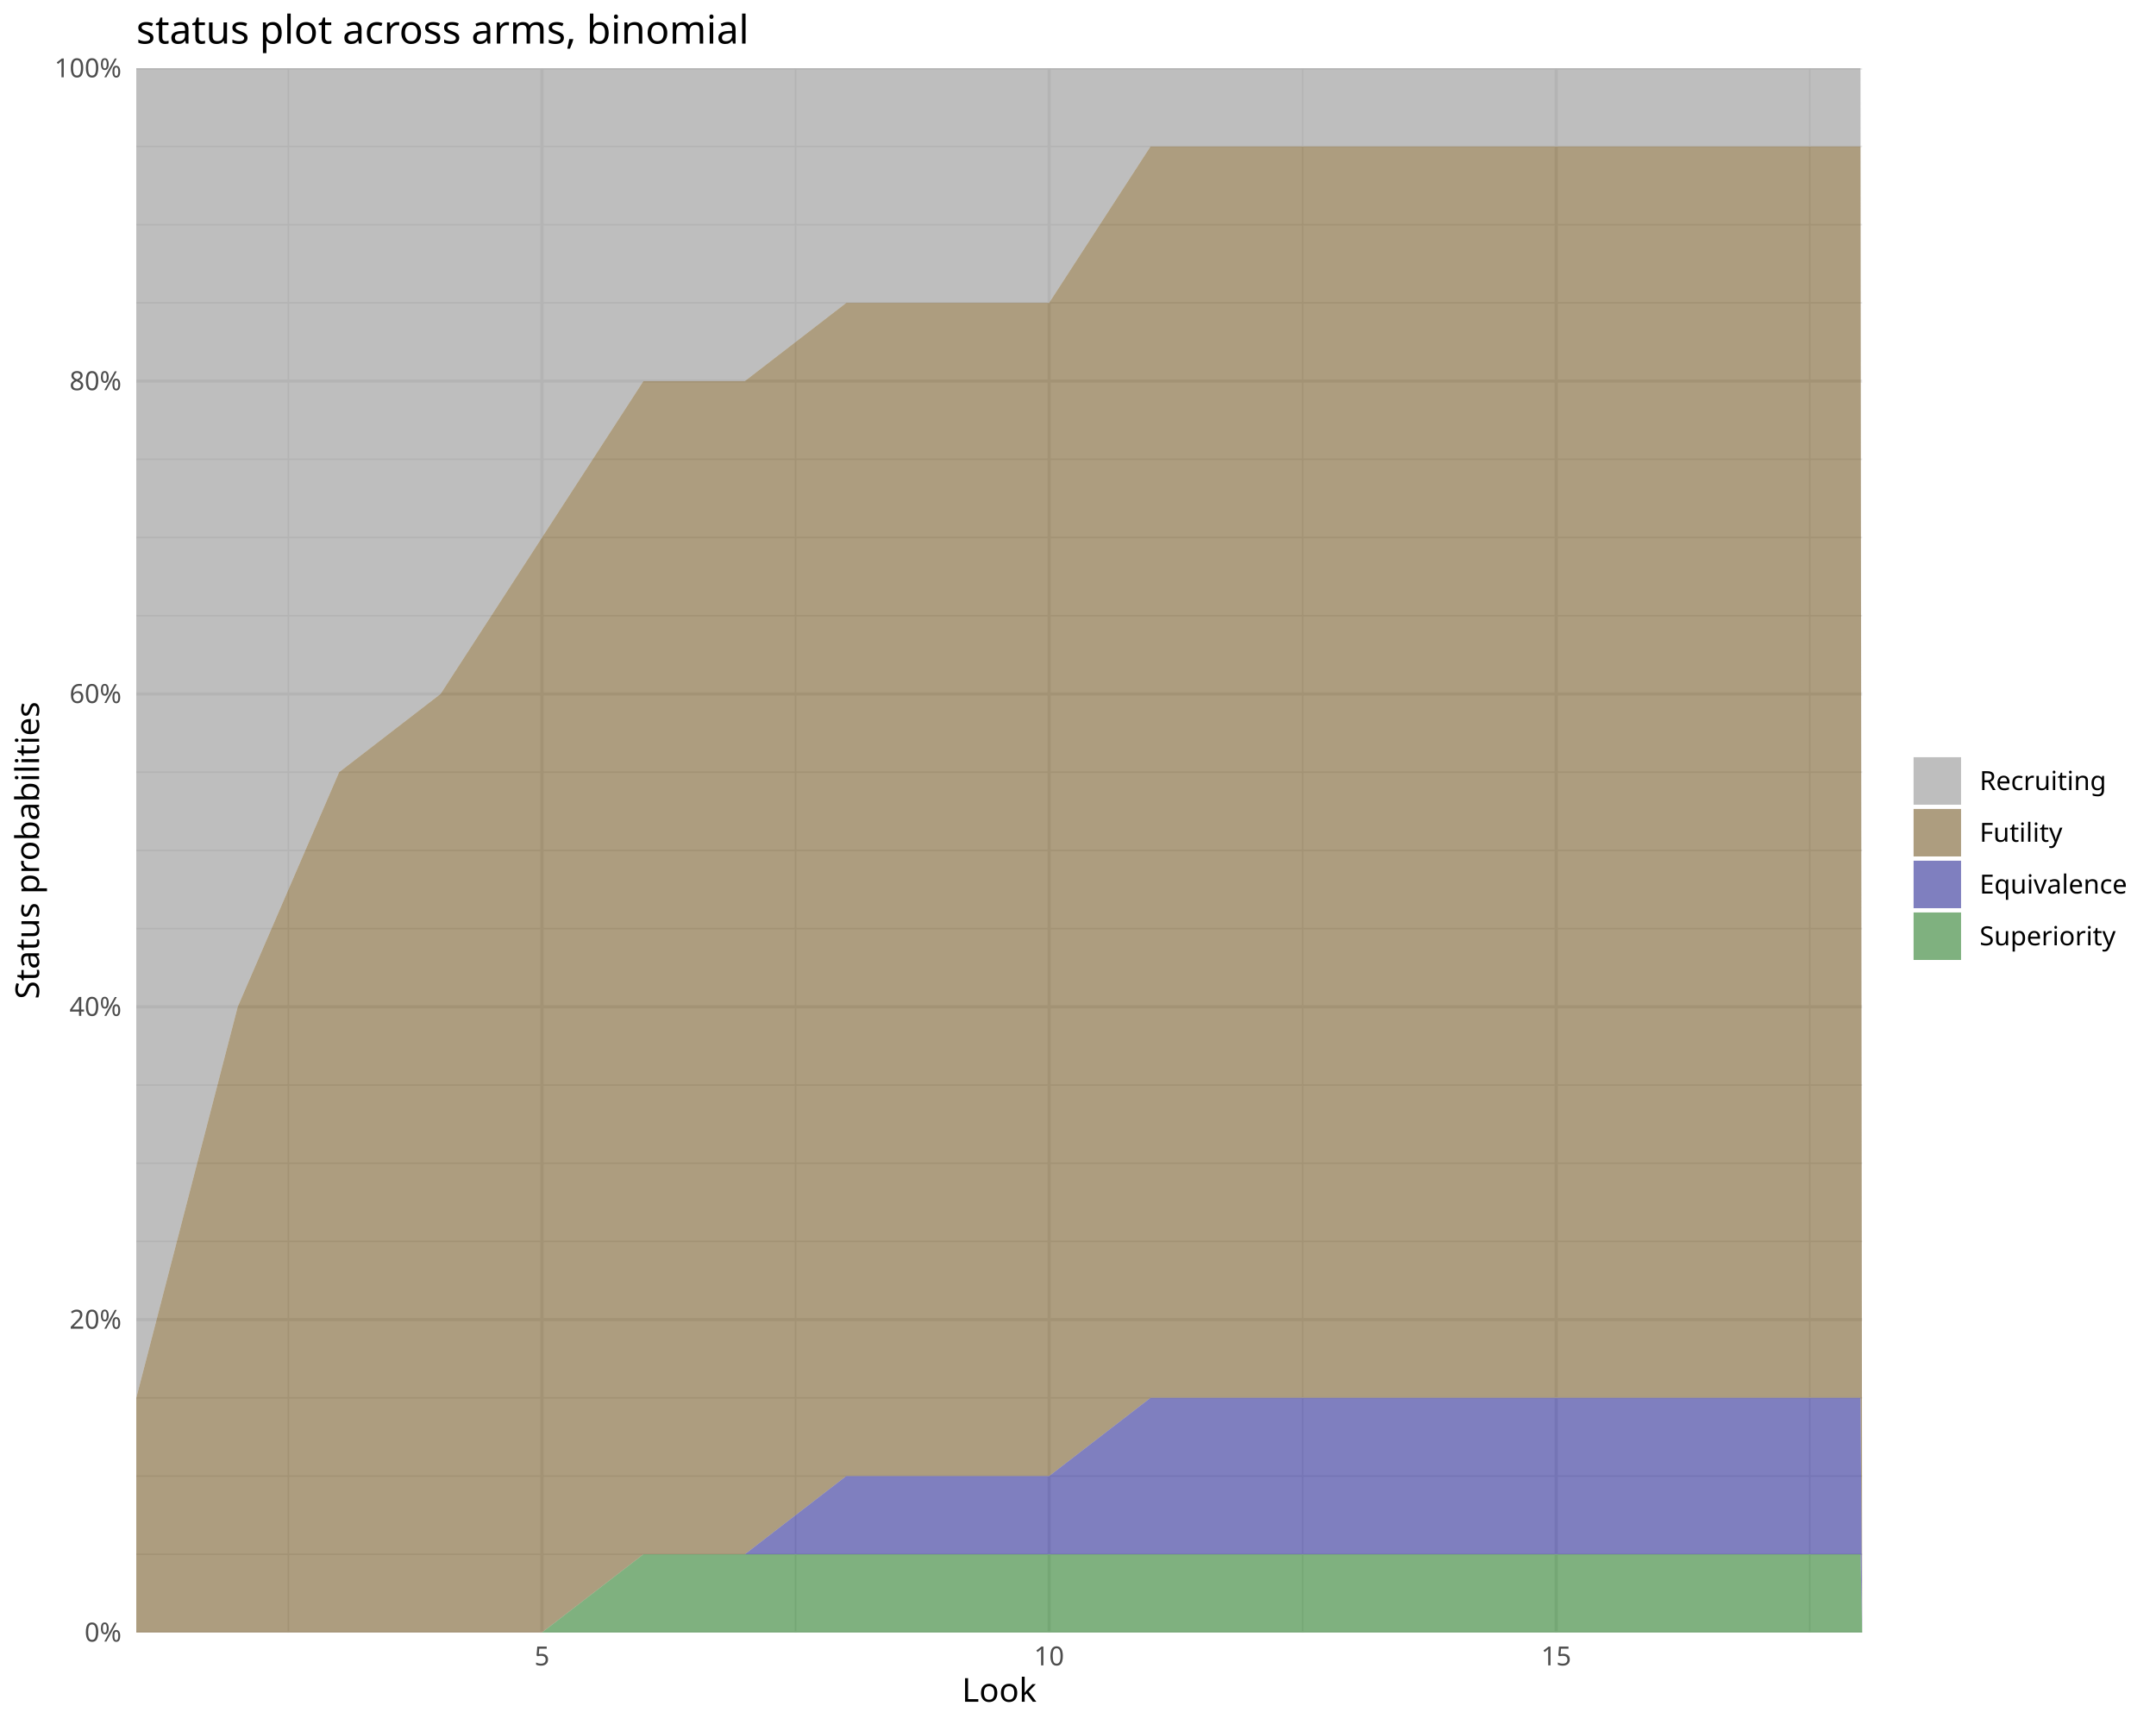
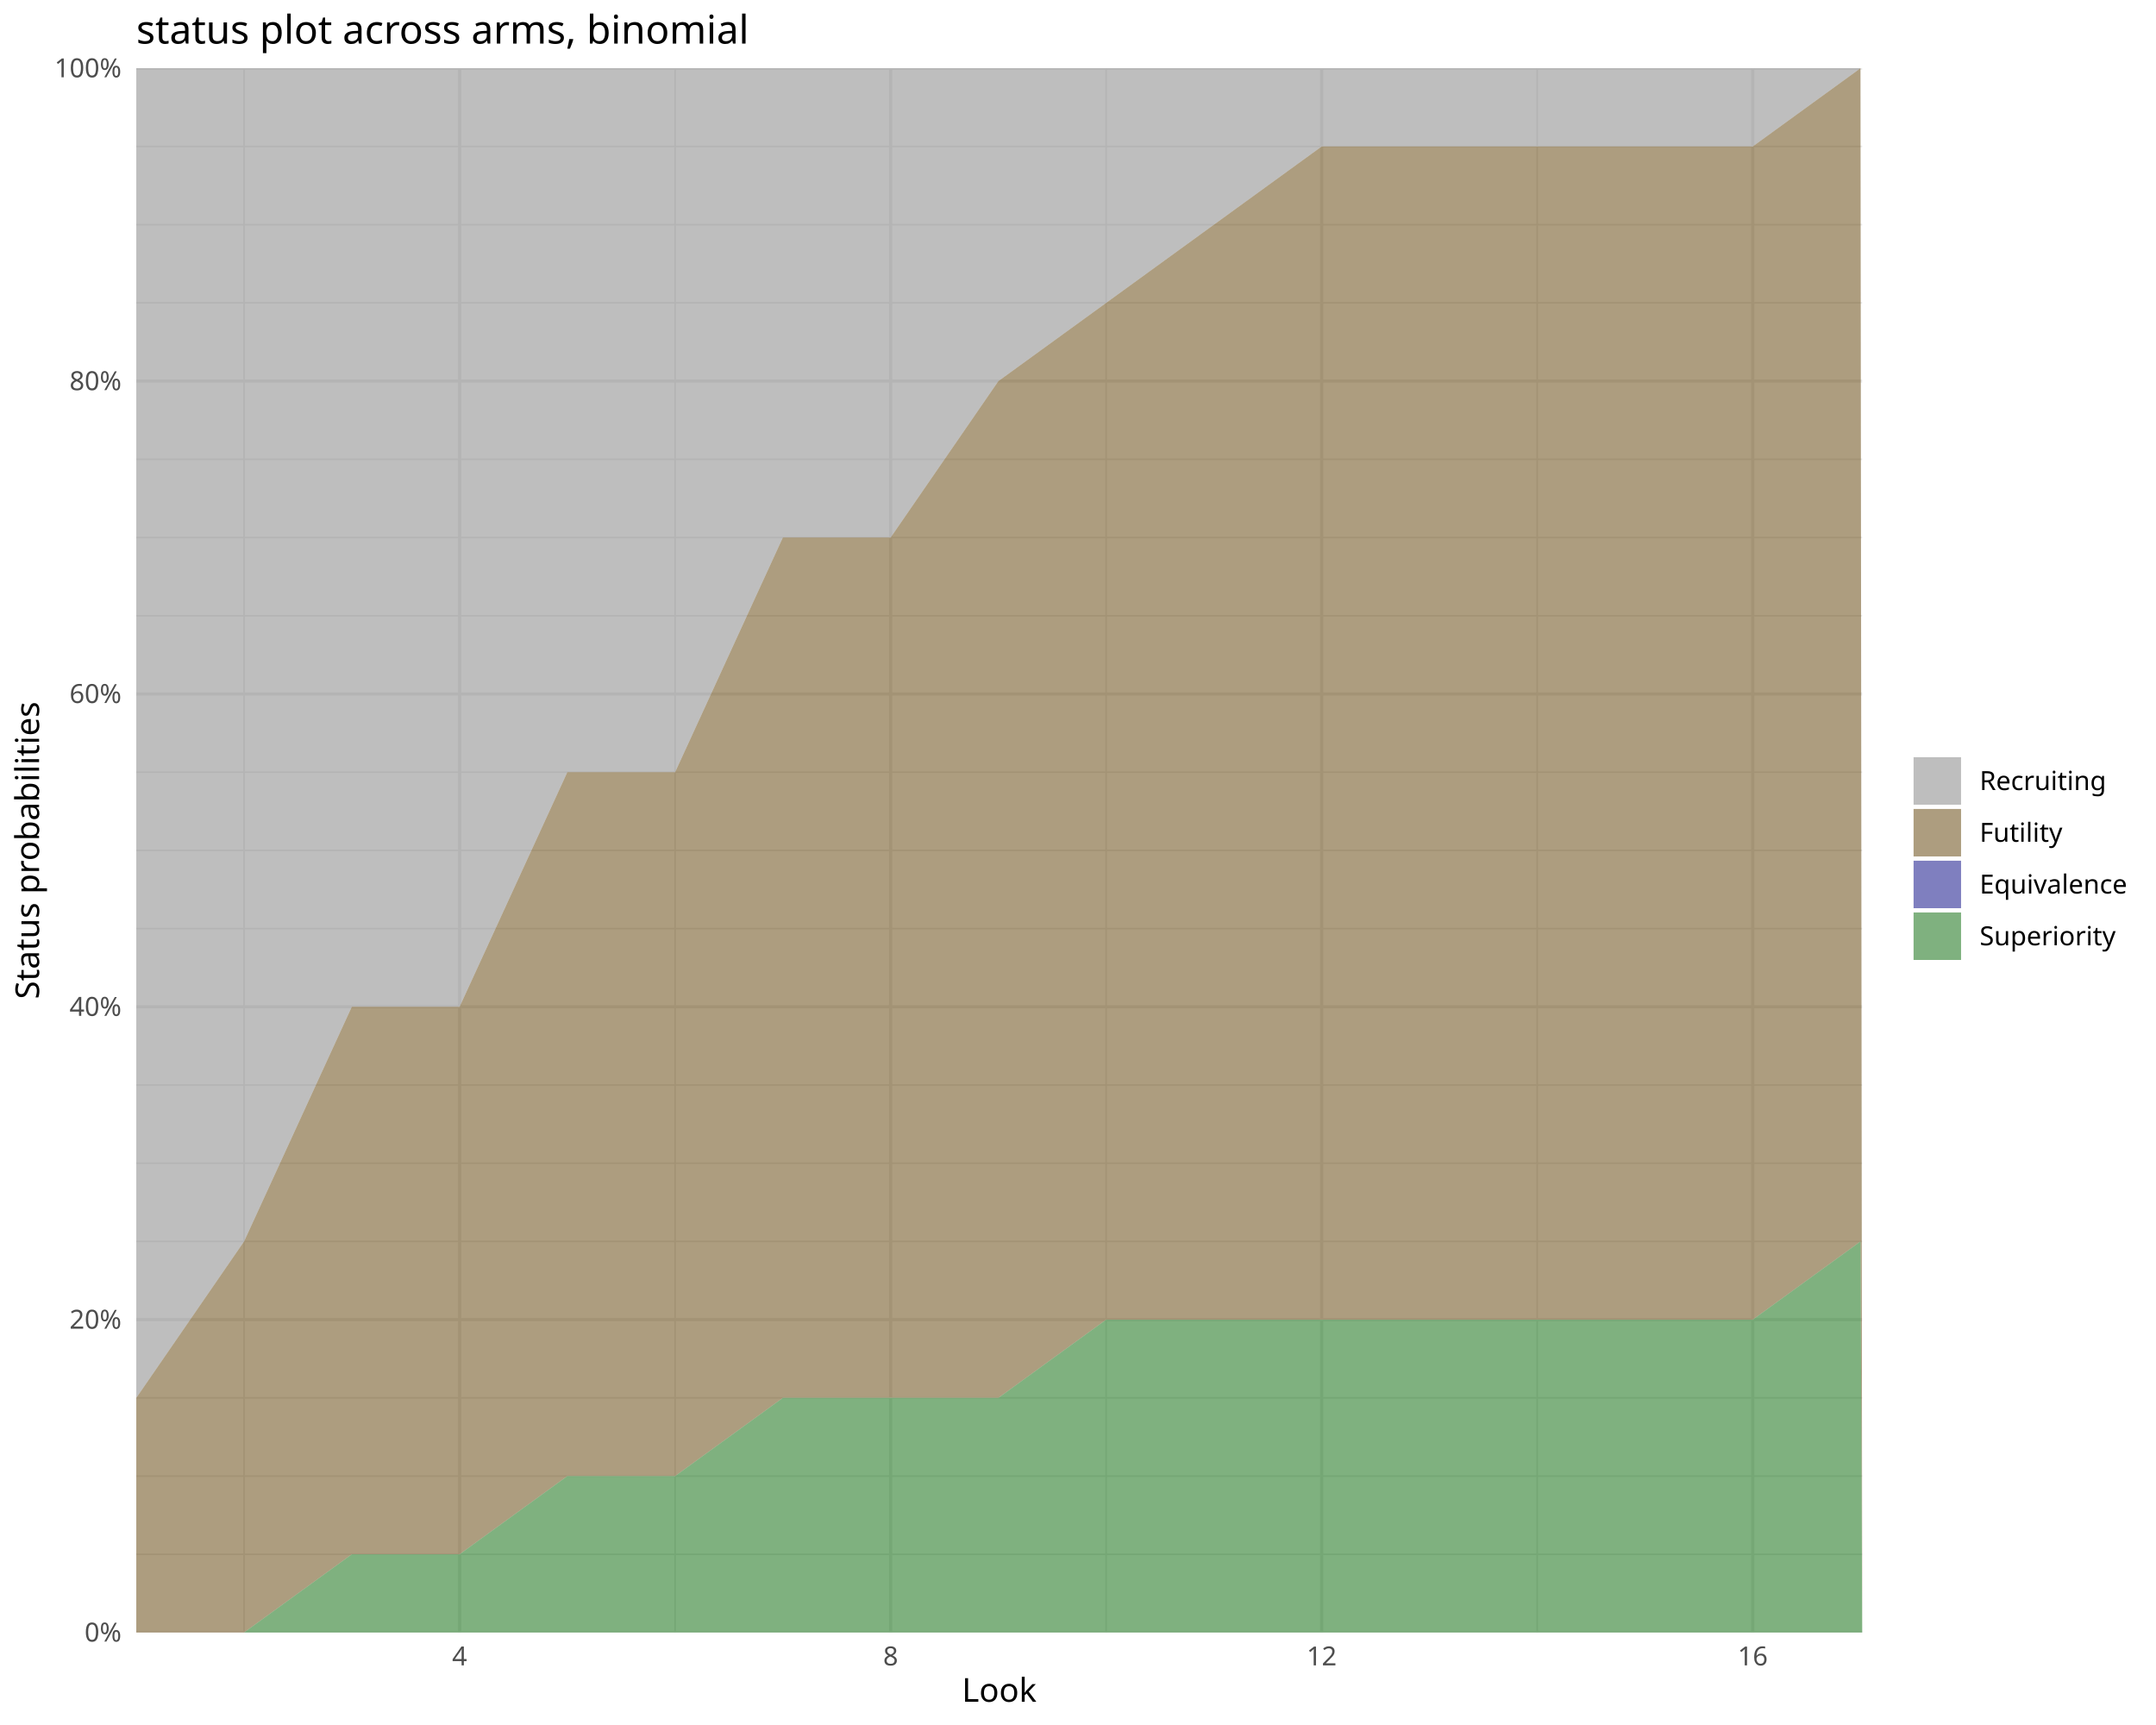
<svg xmlns="http://www.w3.org/2000/svg" class="svglite" data-engine-version="2.0" width="720.00pt" height="576.00pt" viewBox="0 0 720.00 576.00">
  <defs>
    <style type="text/css">
    .svglite line, .svglite polyline, .svglite polygon, .svglite path, .svglite rect, .svglite circle {
      fill: none;
      stroke: #000000;
      stroke-linecap: round;
      stroke-linejoin: round;
      stroke-miterlimit: 10.00;
    }
  </style>
  </defs>
  <rect width="100%" height="100%" style="stroke: none; fill: #FFFFFF;" />
  <defs>
    <clipPath id="cpMC4wMHw3MjAuMDB8MC4wMHw1NzYuMDA=">
      <rect x="0.00" y="0.00" width="720.00" height="576.00" />
    </clipPath>
  </defs>
  <g clip-path="url(#cpMC4wMHw3MjAuMDB8MC4wMHw1NzYuMDA=)">
</g>
  <defs>
    <clipPath id="cpNDUuNTF8NjIxLjg5fDIyLjc4fDU0NS4xMQ==">
      <rect x="45.51" y="22.78" width="576.38" height="522.33" />
    </clipPath>
  </defs>
  <g clip-path="url(#cpNDUuNTF8NjIxLjg5fDIyLjc4fDU0NS4xMQ==)">
    <polyline points="45.51,519.00 621.89,519.00 " style="stroke-width: 0.53; stroke: #EBEBEB; stroke-linecap: butt;" />
    <polyline points="45.51,492.88 621.89,492.88 " style="stroke-width: 0.53; stroke: #EBEBEB; stroke-linecap: butt;" />
    <polyline points="45.51,466.76 621.89,466.76 " style="stroke-width: 0.53; stroke: #EBEBEB; stroke-linecap: butt;" />
    <polyline points="45.51,414.53 621.89,414.53 " style="stroke-width: 0.53; stroke: #EBEBEB; stroke-linecap: butt;" />
    <polyline points="45.51,388.41 621.89,388.41 " style="stroke-width: 0.53; stroke: #EBEBEB; stroke-linecap: butt;" />
    <polyline points="45.51,362.30 621.89,362.30 " style="stroke-width: 0.53; stroke: #EBEBEB; stroke-linecap: butt;" />
    <polyline points="45.51,310.06 621.89,310.06 " style="stroke-width: 0.53; stroke: #EBEBEB; stroke-linecap: butt;" />
    <polyline points="45.51,283.95 621.89,283.95 " style="stroke-width: 0.53; stroke: #EBEBEB; stroke-linecap: butt;" />
    <polyline points="45.51,257.83 621.89,257.83 " style="stroke-width: 0.53; stroke: #EBEBEB; stroke-linecap: butt;" />
    <polyline points="45.51,205.60 621.89,205.60 " style="stroke-width: 0.53; stroke: #EBEBEB; stroke-linecap: butt;" />
    <polyline points="45.51,179.48 621.89,179.48 " style="stroke-width: 0.53; stroke: #EBEBEB; stroke-linecap: butt;" />
    <polyline points="45.51,153.37 621.89,153.37 " style="stroke-width: 0.53; stroke: #EBEBEB; stroke-linecap: butt;" />
    <polyline points="45.51,101.13 621.89,101.13 " style="stroke-width: 0.53; stroke: #EBEBEB; stroke-linecap: butt;" />
    <polyline points="45.51,75.02 621.89,75.02 " style="stroke-width: 0.53; stroke: #EBEBEB; stroke-linecap: butt;" />
    <polyline points="45.51,48.90 621.89,48.90 " style="stroke-width: 0.53; stroke: #EBEBEB; stroke-linecap: butt;" />
-     <polyline points="96.32,545.11 96.32,22.78 " style="stroke-width: 0.53; stroke: #EBEBEB; stroke-linecap: butt;" />
-     <polyline points="265.67,545.11 265.67,22.78 " style="stroke-width: 0.53; stroke: #EBEBEB; stroke-linecap: butt;" />
-     <polyline points="435.03,545.11 435.03,22.78 " style="stroke-width: 0.53; stroke: #EBEBEB; stroke-linecap: butt;" />
-     <polyline points="604.38,545.11 604.38,22.78 " style="stroke-width: 0.53; stroke: #EBEBEB; stroke-linecap: butt;" />
+     <polyline points="81.50,545.11 81.50,22.78 " style="stroke-width: 0.53; stroke: #EBEBEB; stroke-linecap: butt;" />
+     <polyline points="225.45,545.11 225.45,22.78 " style="stroke-width: 0.53; stroke: #EBEBEB; stroke-linecap: butt;" />
+     <polyline points="369.40,545.11 369.40,22.78 " style="stroke-width: 0.53; stroke: #EBEBEB; stroke-linecap: butt;" />
+     <polyline points="513.35,545.11 513.35,22.78 " style="stroke-width: 0.53; stroke: #EBEBEB; stroke-linecap: butt;" />
    <polyline points="45.51,545.11 621.89,545.11 " style="stroke-width: 1.07; stroke: #EBEBEB; stroke-linecap: butt;" />
    <polyline points="45.51,440.65 621.89,440.65 " style="stroke-width: 1.07; stroke: #EBEBEB; stroke-linecap: butt;" />
    <polyline points="45.51,336.18 621.89,336.18 " style="stroke-width: 1.07; stroke: #EBEBEB; stroke-linecap: butt;" />
    <polyline points="45.51,231.72 621.89,231.72 " style="stroke-width: 1.07; stroke: #EBEBEB; stroke-linecap: butt;" />
    <polyline points="45.51,127.25 621.89,127.25 " style="stroke-width: 1.07; stroke: #EBEBEB; stroke-linecap: butt;" />
    <polyline points="45.51,22.78 621.89,22.78 " style="stroke-width: 1.07; stroke: #EBEBEB; stroke-linecap: butt;" />
-     <polyline points="181.00,545.11 181.00,22.78 " style="stroke-width: 1.07; stroke: #EBEBEB; stroke-linecap: butt;" />
-     <polyline points="350.35,545.11 350.35,22.78 " style="stroke-width: 1.07; stroke: #EBEBEB; stroke-linecap: butt;" />
-     <polyline points="519.70,545.11 519.70,22.78 " style="stroke-width: 1.07; stroke: #EBEBEB; stroke-linecap: butt;" />
-     <polygon points="45.51,22.78 46.09,22.78 78.81,22.78 79.38,22.78 79.96,22.78 112.68,22.78 113.25,22.78 113.83,22.78 146.55,22.78 147.13,22.78 147.70,22.78 180.42,22.78 181.00,22.78 181.57,22.78 214.29,22.78 214.87,22.78 215.44,22.78 248.16,22.78 248.74,22.78 249.31,22.78 282.03,22.78 282.61,22.78 283.18,22.78 315.90,22.78 316.48,22.78 317.05,22.78 349.77,22.78 350.35,22.78 350.92,22.78 383.64,22.78 384.22,22.78 384.80,22.78 417.51,22.78 418.09,22.78 418.67,22.78 451.39,22.78 451.96,22.78 452.54,22.78 485.26,22.78 485.83,22.78 486.41,22.78 519.13,22.78 519.70,22.78 520.28,22.78 553.00,22.78 553.57,22.78 554.15,22.78 586.87,22.78 587.44,22.78 588.02,22.78 620.74,22.78 621.31,22.78 621.89,545.11 621.31,48.90 620.74,48.90 588.02,48.90 587.44,48.90 586.87,48.90 554.15,48.90 553.57,48.90 553.00,48.90 520.28,48.90 519.70,48.90 519.13,48.90 486.41,48.90 485.83,48.90 485.26,48.90 452.54,48.90 451.96,48.90 451.39,48.90 418.67,48.90 418.09,48.90 417.51,48.90 384.80,48.90 384.22,48.90 383.64,49.79 350.92,100.24 350.35,101.13 349.77,101.13 317.05,101.13 316.48,101.13 315.90,101.13 283.18,101.13 282.61,101.13 282.03,101.58 249.31,126.81 248.74,127.25 248.16,127.25 215.44,127.25 214.87,127.25 214.29,128.14 181.57,178.59 181.00,179.48 180.42,180.37 147.70,230.83 147.13,231.72 146.55,232.16 113.83,257.39 113.25,257.83 112.68,259.16 79.96,334.85 79.38,336.18 78.81,338.40 46.09,464.54 45.51,466.76 " style="stroke-width: 0.00; stroke: none; stroke-linecap: butt; fill: #7F7F7F; fill-opacity: 0.50;" />
-     <polyline points="45.51,22.78 46.09,22.78 78.81,22.78 79.38,22.78 79.96,22.78 112.68,22.78 113.25,22.78 113.83,22.78 146.55,22.78 147.13,22.78 147.70,22.78 180.42,22.78 181.00,22.78 181.57,22.78 214.29,22.78 214.87,22.78 215.44,22.78 248.16,22.78 248.74,22.78 249.31,22.78 282.03,22.78 282.61,22.78 283.18,22.78 315.90,22.78 316.48,22.78 317.05,22.78 349.77,22.78 350.35,22.78 350.92,22.78 383.64,22.78 384.22,22.78 384.80,22.78 417.51,22.78 418.09,22.78 418.67,22.78 451.39,22.78 451.96,22.78 452.54,22.78 485.26,22.78 485.83,22.78 486.41,22.78 519.13,22.78 519.70,22.78 520.28,22.78 553.00,22.78 553.57,22.78 554.15,22.78 586.87,22.78 587.44,22.78 588.02,22.78 620.74,22.78 621.31,22.78 " style="stroke-width: 1.07; stroke: none; stroke-linecap: butt;" />
-     <polygon points="45.51,466.76 46.09,464.54 78.81,338.40 79.38,336.18 79.96,334.85 112.68,259.16 113.25,257.83 113.83,257.39 146.55,232.16 147.13,231.72 147.70,230.83 180.42,180.37 181.00,179.48 181.57,178.59 214.29,128.14 214.87,127.25 215.44,127.25 248.16,127.25 248.74,127.25 249.31,126.81 282.03,101.58 282.61,101.13 283.18,101.13 315.90,101.13 316.48,101.13 317.05,101.13 349.77,101.13 350.35,101.13 350.92,100.24 383.64,49.79 384.22,48.90 384.80,48.90 417.51,48.90 418.09,48.90 418.67,48.90 451.39,48.90 451.96,48.90 452.54,48.90 485.26,48.90 485.83,48.90 486.41,48.90 519.13,48.90 519.70,48.90 520.28,48.90 553.00,48.90 553.57,48.90 554.15,48.90 586.87,48.90 587.44,48.90 588.02,48.90 620.74,48.90 621.31,48.90 621.89,545.11 621.31,466.76 620.74,466.76 588.02,466.76 587.44,466.76 586.87,466.76 554.15,466.76 553.57,466.76 553.00,466.76 520.28,466.76 519.70,466.76 519.13,466.76 486.41,466.76 485.83,466.76 485.26,466.76 452.54,466.76 451.96,466.76 451.39,466.76 418.67,466.76 418.09,466.76 417.51,466.76 384.80,466.76 384.22,466.76 383.64,467.21 350.92,492.44 350.35,492.88 349.77,492.88 317.05,492.88 316.48,492.88 315.90,492.88 283.18,492.88 282.61,492.88 282.03,493.32 249.31,518.55 248.74,519.00 248.16,519.00 215.44,519.00 214.87,519.00 214.29,519.44 181.57,544.67 181.00,545.11 180.42,545.11 147.70,545.11 147.13,545.11 146.55,545.11 113.83,545.11 113.25,545.11 112.68,545.11 79.96,545.11 79.38,545.11 78.81,545.11 46.09,545.11 45.51,545.11 " style="stroke-width: 0.00; stroke: none; stroke-linecap: butt; fill: #5C3D00; fill-opacity: 0.50;" />
-     <polyline points="45.51,466.76 46.09,464.54 78.81,338.40 79.38,336.18 79.96,334.85 112.68,259.16 113.25,257.83 113.83,257.39 146.55,232.16 147.13,231.72 147.70,230.83 180.42,180.37 181.00,179.48 181.57,178.59 214.29,128.14 214.87,127.25 215.44,127.25 248.16,127.25 248.74,127.25 249.31,126.81 282.03,101.58 282.61,101.13 283.18,101.13 315.90,101.13 316.48,101.13 317.05,101.13 349.77,101.13 350.35,101.13 350.92,100.24 383.64,49.79 384.22,48.90 384.80,48.90 417.51,48.90 418.09,48.90 418.67,48.90 451.39,48.90 451.96,48.90 452.54,48.90 485.26,48.90 485.83,48.90 486.41,48.90 519.13,48.90 519.70,48.90 520.28,48.90 553.00,48.90 553.57,48.90 554.15,48.90 586.87,48.90 587.44,48.90 588.02,48.90 620.74,48.90 621.31,48.90 " style="stroke-width: 1.07; stroke: none; stroke-linecap: butt;" />
-     <polygon points="45.51,545.11 46.09,545.11 78.81,545.11 79.38,545.11 79.96,545.11 112.68,545.11 113.25,545.11 113.83,545.11 146.55,545.11 147.13,545.11 147.70,545.11 180.42,545.11 181.00,545.11 181.57,544.67 214.29,519.44 214.87,519.00 215.44,519.00 248.16,519.00 248.74,519.00 249.31,518.55 282.03,493.32 282.61,492.88 283.18,492.88 315.90,492.88 316.48,492.88 317.05,492.88 349.77,492.88 350.35,492.88 350.92,492.44 383.64,467.21 384.22,466.76 384.80,466.76 417.51,466.76 418.09,466.76 418.67,466.76 451.39,466.76 451.96,466.76 452.54,466.76 485.26,466.76 485.83,466.76 486.41,466.76 519.13,466.76 519.70,466.76 520.28,466.76 553.00,466.76 553.57,466.76 554.15,466.76 586.87,466.76 587.44,466.76 588.02,466.76 620.74,466.76 621.31,466.76 621.89,545.11 621.31,519.00 620.74,519.00 588.02,519.00 587.44,519.00 586.87,519.00 554.15,519.00 553.57,519.00 553.00,519.00 520.28,519.00 519.70,519.00 519.13,519.00 486.41,519.00 485.83,519.00 485.26,519.00 452.54,519.00 451.96,519.00 451.39,519.00 418.67,519.00 418.09,519.00 417.51,519.00 384.80,519.00 384.22,519.00 383.64,519.00 350.92,519.00 350.35,519.00 349.77,519.00 317.05,519.00 316.48,519.00 315.90,519.00 283.18,519.00 282.61,519.00 282.03,519.00 249.31,519.00 248.74,519.00 248.16,519.00 215.44,519.00 214.87,519.00 214.29,519.44 181.57,544.67 181.00,545.11 180.42,545.11 147.70,545.11 147.13,545.11 146.55,545.11 113.83,545.11 113.25,545.11 112.68,545.11 79.96,545.11 79.38,545.11 78.81,545.11 46.09,545.11 45.51,545.11 " style="stroke-width: 0.00; stroke: none; stroke-linecap: butt; fill: #000080; fill-opacity: 0.50;" />
-     <polyline points="45.51,545.11 46.09,545.11 78.81,545.11 79.38,545.11 79.96,545.11 112.68,545.11 113.25,545.11 113.83,545.11 146.55,545.11 147.13,545.11 147.70,545.11 180.42,545.11 181.00,545.11 181.57,544.67 214.29,519.44 214.87,519.00 215.44,519.00 248.16,519.00 248.74,519.00 249.31,518.55 282.03,493.32 282.61,492.88 283.18,492.88 315.90,492.88 316.48,492.88 317.05,492.88 349.77,492.88 350.35,492.88 350.92,492.44 383.64,467.21 384.22,466.76 384.80,466.76 417.51,466.76 418.09,466.76 418.67,466.76 451.39,466.76 451.96,466.76 452.54,466.76 485.26,466.76 485.83,466.76 486.41,466.76 519.13,466.76 519.70,466.76 520.28,466.76 553.00,466.76 553.57,466.76 554.15,466.76 586.87,466.76 587.44,466.76 588.02,466.76 620.74,466.76 621.31,466.76 " style="stroke-width: 1.07; stroke: none; stroke-linecap: butt;" />
-     <polygon points="45.51,545.11 46.09,545.11 78.81,545.11 79.38,545.11 79.96,545.11 112.68,545.11 113.25,545.11 113.83,545.11 146.55,545.11 147.13,545.11 147.70,545.11 180.42,545.11 181.00,545.11 181.57,544.67 214.29,519.44 214.87,519.00 215.44,519.00 248.16,519.00 248.74,519.00 249.31,519.00 282.03,519.00 282.61,519.00 283.18,519.00 315.90,519.00 316.48,519.00 317.05,519.00 349.77,519.00 350.35,519.00 350.92,519.00 383.64,519.00 384.22,519.00 384.80,519.00 417.51,519.00 418.09,519.00 418.67,519.00 451.39,519.00 451.96,519.00 452.54,519.00 485.26,519.00 485.83,519.00 486.41,519.00 519.13,519.00 519.70,519.00 520.28,519.00 553.00,519.00 553.57,519.00 554.15,519.00 586.87,519.00 587.44,519.00 588.02,519.00 620.74,519.00 621.31,519.00 621.89,545.11 621.31,545.11 620.74,545.11 588.02,545.11 587.44,545.11 586.87,545.11 554.15,545.11 553.57,545.11 553.00,545.11 520.28,545.11 519.70,545.11 519.13,545.11 486.41,545.11 485.83,545.11 485.26,545.11 452.54,545.11 451.96,545.11 451.39,545.11 418.67,545.11 418.09,545.11 417.51,545.11 384.80,545.11 384.22,545.11 383.64,545.11 350.92,545.11 350.35,545.11 349.77,545.11 317.05,545.11 316.48,545.11 315.90,545.11 283.18,545.11 282.61,545.11 282.03,545.11 249.31,545.11 248.74,545.11 248.16,545.11 215.44,545.11 214.87,545.11 214.29,545.11 181.57,545.11 181.00,545.11 180.42,545.11 147.70,545.11 147.13,545.11 146.55,545.11 113.83,545.11 113.25,545.11 112.68,545.11 79.96,545.11 79.38,545.11 78.81,545.11 46.09,545.11 45.51,545.11 " style="stroke-width: 0.00; stroke: none; stroke-linecap: butt; fill: #006400; fill-opacity: 0.50;" />
-     <polyline points="45.51,545.11 46.09,545.11 78.81,545.11 79.38,545.11 79.96,545.11 112.68,545.11 113.25,545.11 113.83,545.11 146.55,545.11 147.13,545.11 147.70,545.11 180.42,545.11 181.00,545.11 181.57,544.67 214.29,519.44 214.87,519.00 215.44,519.00 248.16,519.00 248.74,519.00 249.31,519.00 282.03,519.00 282.61,519.00 283.18,519.00 315.90,519.00 316.48,519.00 317.05,519.00 349.77,519.00 350.35,519.00 350.92,519.00 383.64,519.00 384.22,519.00 384.80,519.00 417.51,519.00 418.09,519.00 418.67,519.00 451.39,519.00 451.96,519.00 452.54,519.00 485.26,519.00 485.83,519.00 486.41,519.00 519.13,519.00 519.70,519.00 520.28,519.00 553.00,519.00 553.57,519.00 554.15,519.00 586.87,519.00 587.44,519.00 588.02,519.00 620.74,519.00 621.31,519.00 " style="stroke-width: 1.07; stroke: none; stroke-linecap: butt;" />
+     <polyline points="153.48,545.11 153.48,22.78 " style="stroke-width: 1.07; stroke: #EBEBEB; stroke-linecap: butt;" />
+     <polyline points="297.43,545.11 297.43,22.78 " style="stroke-width: 1.07; stroke: #EBEBEB; stroke-linecap: butt;" />
+     <polyline points="441.38,545.11 441.38,22.78 " style="stroke-width: 1.07; stroke: #EBEBEB; stroke-linecap: butt;" />
+     <polyline points="585.33,545.11 585.33,22.78 " style="stroke-width: 1.07; stroke: #EBEBEB; stroke-linecap: butt;" />
+     <polygon points="45.51,22.78 46.09,22.78 80.92,22.78 81.50,22.78 82.08,22.78 116.91,22.78 117.49,22.78 118.06,22.78 152.90,22.78 153.48,22.78 154.05,22.78 188.89,22.78 189.46,22.78 190.04,22.78 224.88,22.78 225.45,22.78 226.03,22.78 260.86,22.78 261.44,22.78 262.01,22.78 296.85,22.78 297.43,22.78 298.00,22.78 332.84,22.78 333.41,22.78 333.99,22.78 368.83,22.78 369.40,22.78 369.98,22.78 404.81,22.78 405.39,22.78 405.96,22.78 440.80,22.78 441.38,22.78 441.95,22.78 476.79,22.78 477.36,22.78 477.94,22.78 512.78,22.78 513.35,22.78 513.93,22.78 548.76,22.78 549.34,22.78 549.92,22.78 584.75,22.78 585.33,22.78 585.90,22.78 620.74,22.78 621.31,22.78 621.89,545.11 621.31,22.78 620.74,23.20 585.90,48.48 585.33,48.90 584.75,48.90 549.92,48.90 549.34,48.90 548.76,48.90 513.93,48.90 513.35,48.90 512.78,48.90 477.94,48.90 477.36,48.90 476.79,48.90 441.95,48.90 441.38,48.90 440.80,49.32 405.96,74.60 405.39,75.02 404.81,75.43 369.98,100.71 369.40,101.13 368.83,101.55 333.99,126.83 333.41,127.25 332.84,128.08 298.00,178.65 297.43,179.48 296.85,179.48 262.01,179.48 261.44,179.48 260.86,180.74 226.03,256.58 225.45,257.83 224.88,257.83 190.04,257.83 189.46,257.83 188.89,259.09 154.05,334.93 153.48,336.18 152.90,336.18 118.06,336.18 117.49,336.18 116.91,337.43 82.08,413.28 81.50,414.53 80.92,415.37 46.09,465.93 45.51,466.76 " style="stroke-width: 0.00; stroke: none; stroke-linecap: butt; fill: #7F7F7F; fill-opacity: 0.50;" />
+     <polyline points="45.51,22.78 46.09,22.78 80.92,22.78 81.50,22.78 82.08,22.78 116.91,22.78 117.49,22.78 118.06,22.78 152.90,22.78 153.48,22.78 154.05,22.78 188.89,22.78 189.46,22.78 190.04,22.78 224.88,22.78 225.45,22.78 226.03,22.78 260.86,22.78 261.44,22.78 262.01,22.78 296.85,22.78 297.43,22.78 298.00,22.78 332.84,22.78 333.41,22.78 333.99,22.78 368.83,22.78 369.40,22.78 369.98,22.78 404.81,22.78 405.39,22.78 405.96,22.78 440.80,22.78 441.38,22.78 441.95,22.78 476.79,22.78 477.36,22.78 477.94,22.78 512.78,22.78 513.35,22.78 513.93,22.78 548.76,22.78 549.34,22.78 549.92,22.78 584.75,22.78 585.33,22.78 585.90,22.78 620.74,22.78 621.31,22.78 " style="stroke-width: 1.07; stroke: none; stroke-linecap: butt;" />
+     <polygon points="45.51,466.76 46.09,465.93 80.92,415.37 81.50,414.53 82.08,413.28 116.91,337.43 117.49,336.18 118.06,336.18 152.90,336.18 153.48,336.18 154.05,334.93 188.89,259.09 189.46,257.83 190.04,257.83 224.88,257.83 225.45,257.83 226.03,256.58 260.86,180.74 261.44,179.48 262.01,179.48 296.85,179.48 297.43,179.48 298.00,178.65 332.84,128.08 333.41,127.25 333.99,126.83 368.83,101.55 369.40,101.13 369.98,100.71 404.81,75.43 405.39,75.02 405.96,74.60 440.80,49.32 441.38,48.90 441.95,48.90 476.79,48.90 477.36,48.90 477.94,48.90 512.78,48.90 513.35,48.90 513.93,48.90 548.76,48.90 549.34,48.90 549.92,48.90 584.75,48.90 585.33,48.90 585.90,48.48 620.74,23.20 621.31,22.78 621.89,545.11 621.31,414.53 620.74,414.95 585.90,440.23 585.33,440.65 584.75,440.65 549.92,440.65 549.34,440.65 548.76,440.65 513.93,440.65 513.35,440.65 512.78,440.65 477.94,440.65 477.36,440.65 476.79,440.65 441.95,440.65 441.38,440.65 440.80,440.65 405.96,440.65 405.39,440.65 404.81,440.65 369.98,440.65 369.40,440.65 368.83,441.06 333.99,466.35 333.41,466.76 332.84,466.76 298.00,466.76 297.43,466.76 296.85,466.76 262.01,466.76 261.44,466.76 260.86,467.18 226.03,492.46 225.45,492.88 224.88,492.88 190.04,492.88 189.46,492.88 188.89,493.30 154.05,518.58 153.48,519.00 152.90,519.00 118.06,519.00 117.49,519.00 116.91,519.41 82.08,544.69 81.50,545.11 80.92,545.11 46.09,545.11 45.51,545.11 " style="stroke-width: 0.00; stroke: none; stroke-linecap: butt; fill: #5C3D00; fill-opacity: 0.50;" />
+     <polyline points="45.51,466.76 46.09,465.93 80.92,415.37 81.50,414.53 82.08,413.28 116.91,337.43 117.49,336.18 118.06,336.18 152.90,336.18 153.48,336.18 154.05,334.93 188.89,259.09 189.46,257.83 190.04,257.83 224.88,257.83 225.45,257.83 226.03,256.58 260.86,180.74 261.44,179.48 262.01,179.48 296.85,179.48 297.43,179.48 298.00,178.65 332.84,128.08 333.41,127.25 333.99,126.83 368.83,101.55 369.40,101.13 369.98,100.71 404.81,75.43 405.39,75.02 405.96,74.60 440.80,49.32 441.38,48.90 441.95,48.90 476.79,48.90 477.36,48.90 477.94,48.90 512.78,48.90 513.35,48.90 513.93,48.90 548.76,48.90 549.34,48.90 549.92,48.90 584.75,48.90 585.33,48.90 585.90,48.48 620.74,23.20 621.31,22.78 " style="stroke-width: 1.07; stroke: none; stroke-linecap: butt;" />
+     <polygon points="45.51,545.11 46.09,545.11 80.92,545.11 81.50,545.11 82.08,544.69 116.91,519.41 117.49,519.00 118.06,519.00 152.90,519.00 153.48,519.00 154.05,518.58 188.89,493.30 189.46,492.88 190.04,492.88 224.88,492.88 225.45,492.88 226.03,492.46 260.86,467.18 261.44,466.76 262.01,466.76 296.85,466.76 297.43,466.76 298.00,466.76 332.84,466.76 333.41,466.76 333.99,466.35 368.83,441.06 369.40,440.65 369.98,440.65 404.81,440.65 405.39,440.65 405.96,440.65 440.80,440.65 441.38,440.65 441.95,440.65 476.79,440.65 477.36,440.65 477.94,440.65 512.78,440.65 513.35,440.65 513.93,440.65 548.76,440.65 549.34,440.65 549.92,440.65 584.75,440.65 585.33,440.65 585.90,440.23 620.74,414.95 621.31,414.53 621.89,545.11 621.31,414.53 620.74,414.95 585.90,440.23 585.33,440.65 584.75,440.65 549.92,440.65 549.34,440.65 548.76,440.65 513.93,440.65 513.35,440.65 512.78,440.65 477.94,440.65 477.36,440.65 476.79,440.65 441.95,440.65 441.38,440.65 440.80,440.65 405.96,440.65 405.39,440.65 404.81,440.65 369.98,440.65 369.40,440.65 368.83,441.06 333.99,466.35 333.41,466.76 332.84,466.76 298.00,466.76 297.43,466.76 296.85,466.76 262.01,466.76 261.44,466.76 260.86,467.18 226.03,492.46 225.45,492.88 224.88,492.88 190.04,492.88 189.46,492.88 188.89,493.30 154.05,518.58 153.48,519.00 152.90,519.00 118.06,519.00 117.49,519.00 116.91,519.41 82.08,544.69 81.50,545.11 80.92,545.11 46.09,545.11 45.51,545.11 " style="stroke-width: 0.00; stroke: none; stroke-linecap: butt; fill: #000080; fill-opacity: 0.50;" />
+     <polyline points="45.51,545.11 46.09,545.11 80.92,545.11 81.50,545.11 82.08,544.69 116.91,519.41 117.49,519.00 118.06,519.00 152.90,519.00 153.48,519.00 154.05,518.58 188.89,493.30 189.46,492.88 190.04,492.88 224.88,492.88 225.45,492.88 226.03,492.46 260.86,467.18 261.44,466.76 262.01,466.76 296.85,466.76 297.43,466.76 298.00,466.76 332.84,466.76 333.41,466.76 333.99,466.35 368.83,441.06 369.40,440.65 369.98,440.65 404.81,440.65 405.39,440.65 405.96,440.65 440.80,440.65 441.38,440.65 441.95,440.65 476.79,440.65 477.36,440.65 477.94,440.65 512.78,440.65 513.35,440.65 513.93,440.65 548.76,440.65 549.34,440.65 549.92,440.65 584.75,440.65 585.33,440.65 585.90,440.23 620.74,414.95 621.31,414.53 " style="stroke-width: 1.07; stroke: none; stroke-linecap: butt;" />
+     <polygon points="45.51,545.11 46.09,545.11 80.92,545.11 81.50,545.11 82.08,544.69 116.91,519.41 117.49,519.00 118.06,519.00 152.90,519.00 153.48,519.00 154.05,518.58 188.89,493.30 189.46,492.88 190.04,492.88 224.88,492.88 225.45,492.88 226.03,492.46 260.86,467.18 261.44,466.76 262.01,466.76 296.85,466.76 297.43,466.76 298.00,466.76 332.84,466.76 333.41,466.76 333.99,466.35 368.83,441.06 369.40,440.65 369.98,440.65 404.81,440.65 405.39,440.65 405.96,440.65 440.80,440.65 441.38,440.65 441.95,440.65 476.79,440.65 477.36,440.65 477.94,440.65 512.78,440.65 513.35,440.65 513.93,440.65 548.76,440.65 549.34,440.65 549.92,440.65 584.75,440.65 585.33,440.65 585.90,440.23 620.74,414.95 621.31,414.53 621.89,545.11 621.31,545.11 620.74,545.11 585.90,545.11 585.33,545.11 584.75,545.11 549.92,545.11 549.34,545.11 548.76,545.11 513.93,545.11 513.35,545.11 512.78,545.11 477.94,545.11 477.36,545.11 476.79,545.11 441.95,545.11 441.38,545.11 440.80,545.11 405.96,545.11 405.39,545.11 404.81,545.11 369.98,545.11 369.40,545.11 368.83,545.11 333.99,545.11 333.41,545.11 332.84,545.11 298.00,545.11 297.43,545.11 296.85,545.11 262.01,545.11 261.44,545.11 260.86,545.11 226.03,545.11 225.45,545.11 224.88,545.11 190.04,545.11 189.46,545.11 188.89,545.11 154.05,545.11 153.48,545.11 152.90,545.11 118.06,545.11 117.49,545.11 116.91,545.11 82.08,545.11 81.50,545.11 80.92,545.11 46.09,545.11 45.51,545.11 " style="stroke-width: 0.00; stroke: none; stroke-linecap: butt; fill: #006400; fill-opacity: 0.50;" />
+     <polyline points="45.51,545.11 46.09,545.11 80.92,545.11 81.50,545.11 82.08,544.69 116.91,519.41 117.49,519.00 118.06,519.00 152.90,519.00 153.48,519.00 154.05,518.58 188.89,493.30 189.46,492.88 190.04,492.88 224.88,492.88 225.45,492.88 226.03,492.46 260.86,467.18 261.44,466.76 262.01,466.76 296.85,466.76 297.43,466.76 298.00,466.76 332.84,466.76 333.41,466.76 333.99,466.35 368.83,441.06 369.40,440.65 369.98,440.65 404.81,440.65 405.39,440.65 405.96,440.65 440.80,440.65 441.38,440.65 441.95,440.65 476.79,440.65 477.36,440.65 477.94,440.65 512.78,440.65 513.35,440.65 513.93,440.65 548.76,440.65 549.34,440.65 549.92,440.65 584.75,440.65 585.33,440.65 585.90,440.23 620.74,414.95 621.31,414.53 " style="stroke-width: 1.07; stroke: none; stroke-linecap: butt;" />
  </g>
  <g clip-path="url(#cpMC4wMHw3MjAuMDB8MC4wMHw1NzYuMDA=)">
    <text x="40.58" y="548.14" text-anchor="end" style="font-size: 8.80px; fill: #4D4D4D; font-family: sans;" textLength="12.72px" lengthAdjust="spacingAndGlyphs">0%</text>
    <text x="40.58" y="443.67" text-anchor="end" style="font-size: 8.80px; fill: #4D4D4D; font-family: sans;" textLength="17.61px" lengthAdjust="spacingAndGlyphs">20%</text>
    <text x="40.58" y="339.21" text-anchor="end" style="font-size: 8.80px; fill: #4D4D4D; font-family: sans;" textLength="17.61px" lengthAdjust="spacingAndGlyphs">40%</text>
    <text x="40.58" y="234.74" text-anchor="end" style="font-size: 8.80px; fill: #4D4D4D; font-family: sans;" textLength="17.61px" lengthAdjust="spacingAndGlyphs">60%</text>
    <text x="40.58" y="130.28" text-anchor="end" style="font-size: 8.80px; fill: #4D4D4D; font-family: sans;" textLength="17.61px" lengthAdjust="spacingAndGlyphs">80%</text>
    <text x="40.58" y="25.81" text-anchor="end" style="font-size: 8.80px; fill: #4D4D4D; font-family: sans;" textLength="22.51px" lengthAdjust="spacingAndGlyphs">100%</text>
-     <text x="181.00" y="556.10" text-anchor="middle" style="font-size: 8.80px; fill: #4D4D4D; font-family: sans;" textLength="4.89px" lengthAdjust="spacingAndGlyphs">5</text>
-     <text x="350.35" y="556.10" text-anchor="middle" style="font-size: 8.80px; fill: #4D4D4D; font-family: sans;" textLength="9.79px" lengthAdjust="spacingAndGlyphs">10</text>
-     <text x="519.70" y="556.10" text-anchor="middle" style="font-size: 8.80px; fill: #4D4D4D; font-family: sans;" textLength="9.79px" lengthAdjust="spacingAndGlyphs">15</text>
+     <text x="153.48" y="556.10" text-anchor="middle" style="font-size: 8.80px; fill: #4D4D4D; font-family: sans;" textLength="4.89px" lengthAdjust="spacingAndGlyphs">4</text>
+     <text x="297.43" y="556.10" text-anchor="middle" style="font-size: 8.80px; fill: #4D4D4D; font-family: sans;" textLength="4.89px" lengthAdjust="spacingAndGlyphs">8</text>
+     <text x="441.38" y="556.10" text-anchor="middle" style="font-size: 8.80px; fill: #4D4D4D; font-family: sans;" textLength="9.79px" lengthAdjust="spacingAndGlyphs">12</text>
+     <text x="585.33" y="556.10" text-anchor="middle" style="font-size: 8.80px; fill: #4D4D4D; font-family: sans;" textLength="9.79px" lengthAdjust="spacingAndGlyphs">16</text>
    <text x="333.70" y="568.24" text-anchor="middle" style="font-size: 11.00px; font-family: sans;" textLength="23.86px" lengthAdjust="spacingAndGlyphs">Look</text>
    <text transform="translate(13.05,283.95) rotate(-90)" text-anchor="middle" style="font-size: 11.00px; font-family: sans;" textLength="92.95px" lengthAdjust="spacingAndGlyphs">Status probabilities</text>
    <rect x="639.04" y="252.84" width="15.86" height="15.86" style="stroke-width: 1.07; stroke: none; stroke-linecap: butt; stroke-linejoin: miter; fill: #7F7F7F; fill-opacity: 0.50;" />
    <rect x="639.04" y="270.12" width="15.86" height="15.86" style="stroke-width: 1.07; stroke: none; stroke-linecap: butt; stroke-linejoin: miter; fill: #5C3D00; fill-opacity: 0.50;" />
    <rect x="639.04" y="287.40" width="15.86" height="15.86" style="stroke-width: 1.07; stroke: none; stroke-linecap: butt; stroke-linejoin: miter; fill: #000080; fill-opacity: 0.50;" />
    <rect x="639.04" y="304.68" width="15.86" height="15.86" style="stroke-width: 1.07; stroke: none; stroke-linecap: butt; stroke-linejoin: miter; fill: #006400; fill-opacity: 0.50;" />
    <text x="661.09" y="263.80" style="font-size: 8.80px; font-family: sans;" textLength="39.62px" lengthAdjust="spacingAndGlyphs">Recruiting</text>
    <text x="661.09" y="281.08" style="font-size: 8.80px; font-family: sans;" textLength="25.42px" lengthAdjust="spacingAndGlyphs">Futility</text>
    <text x="661.09" y="298.36" style="font-size: 8.80px; font-family: sans;" textLength="47.95px" lengthAdjust="spacingAndGlyphs">Equivalence</text>
    <text x="661.09" y="315.64" style="font-size: 8.80px; font-family: sans;" textLength="42.07px" lengthAdjust="spacingAndGlyphs">Superiority</text>
    <text x="45.51" y="14.56" style="font-size: 13.20px; font-family: sans;" textLength="192.24px" lengthAdjust="spacingAndGlyphs">status plot across arms, binomial</text>
  </g>
</svg>
